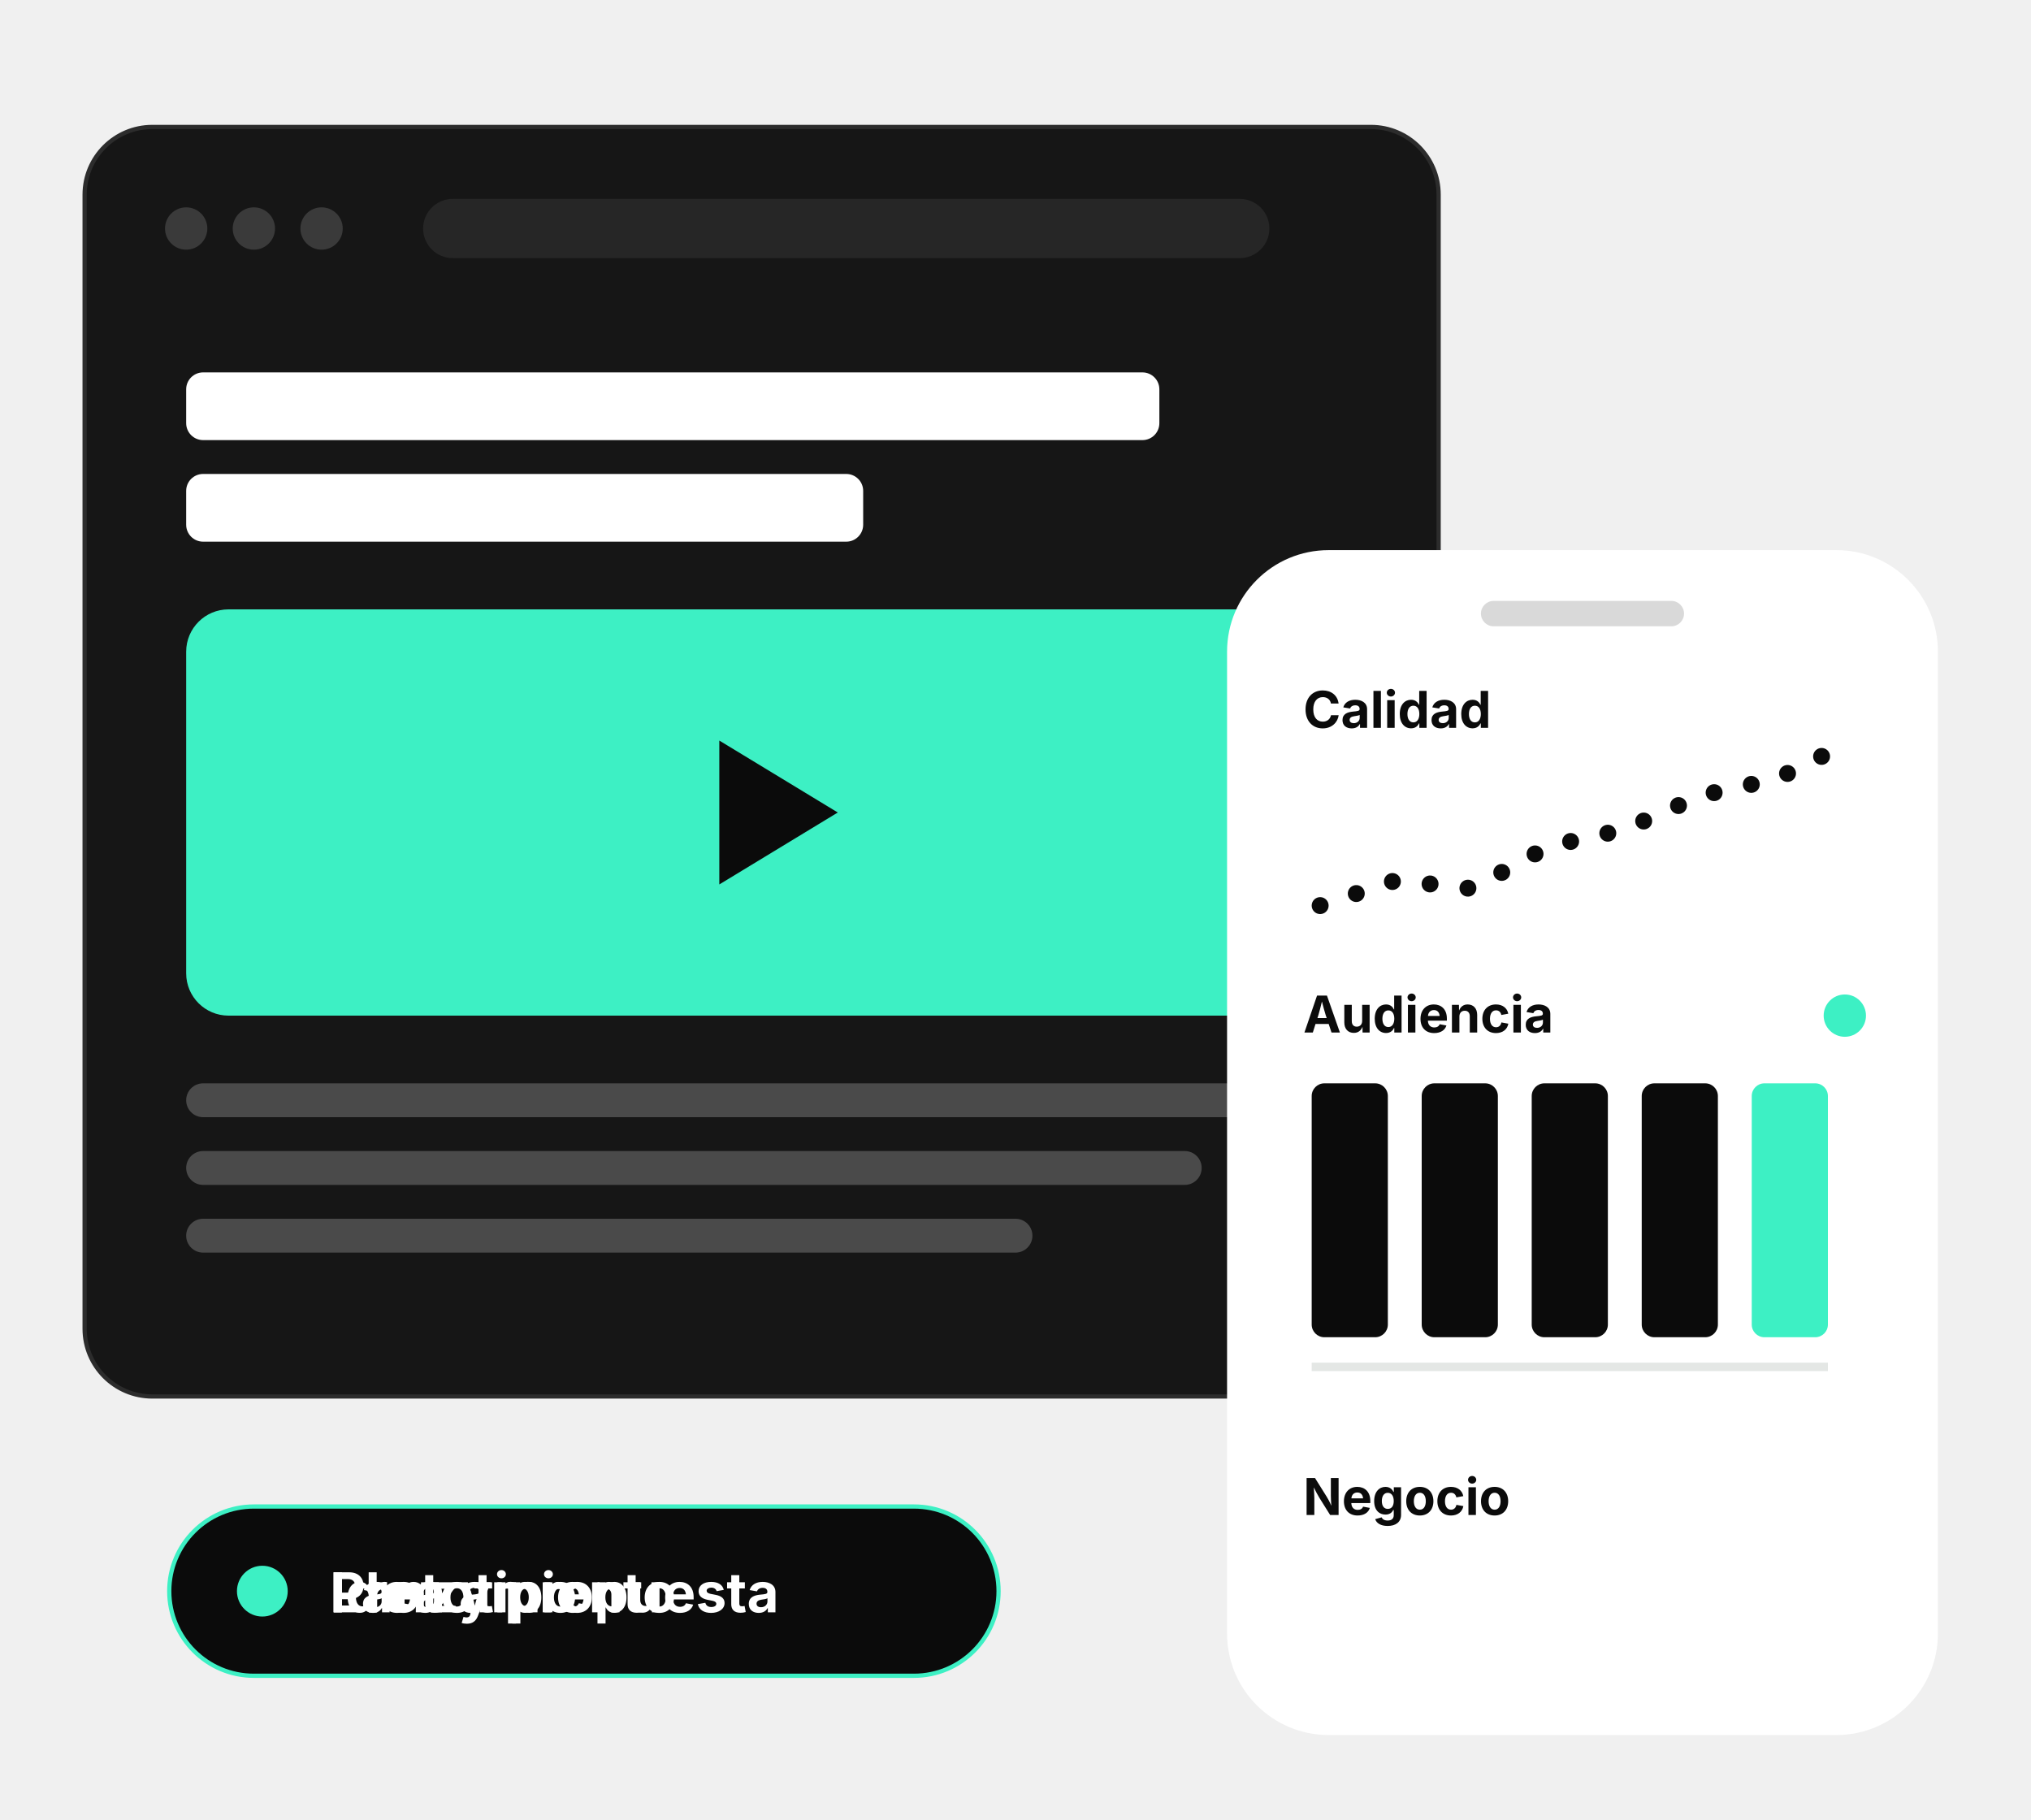
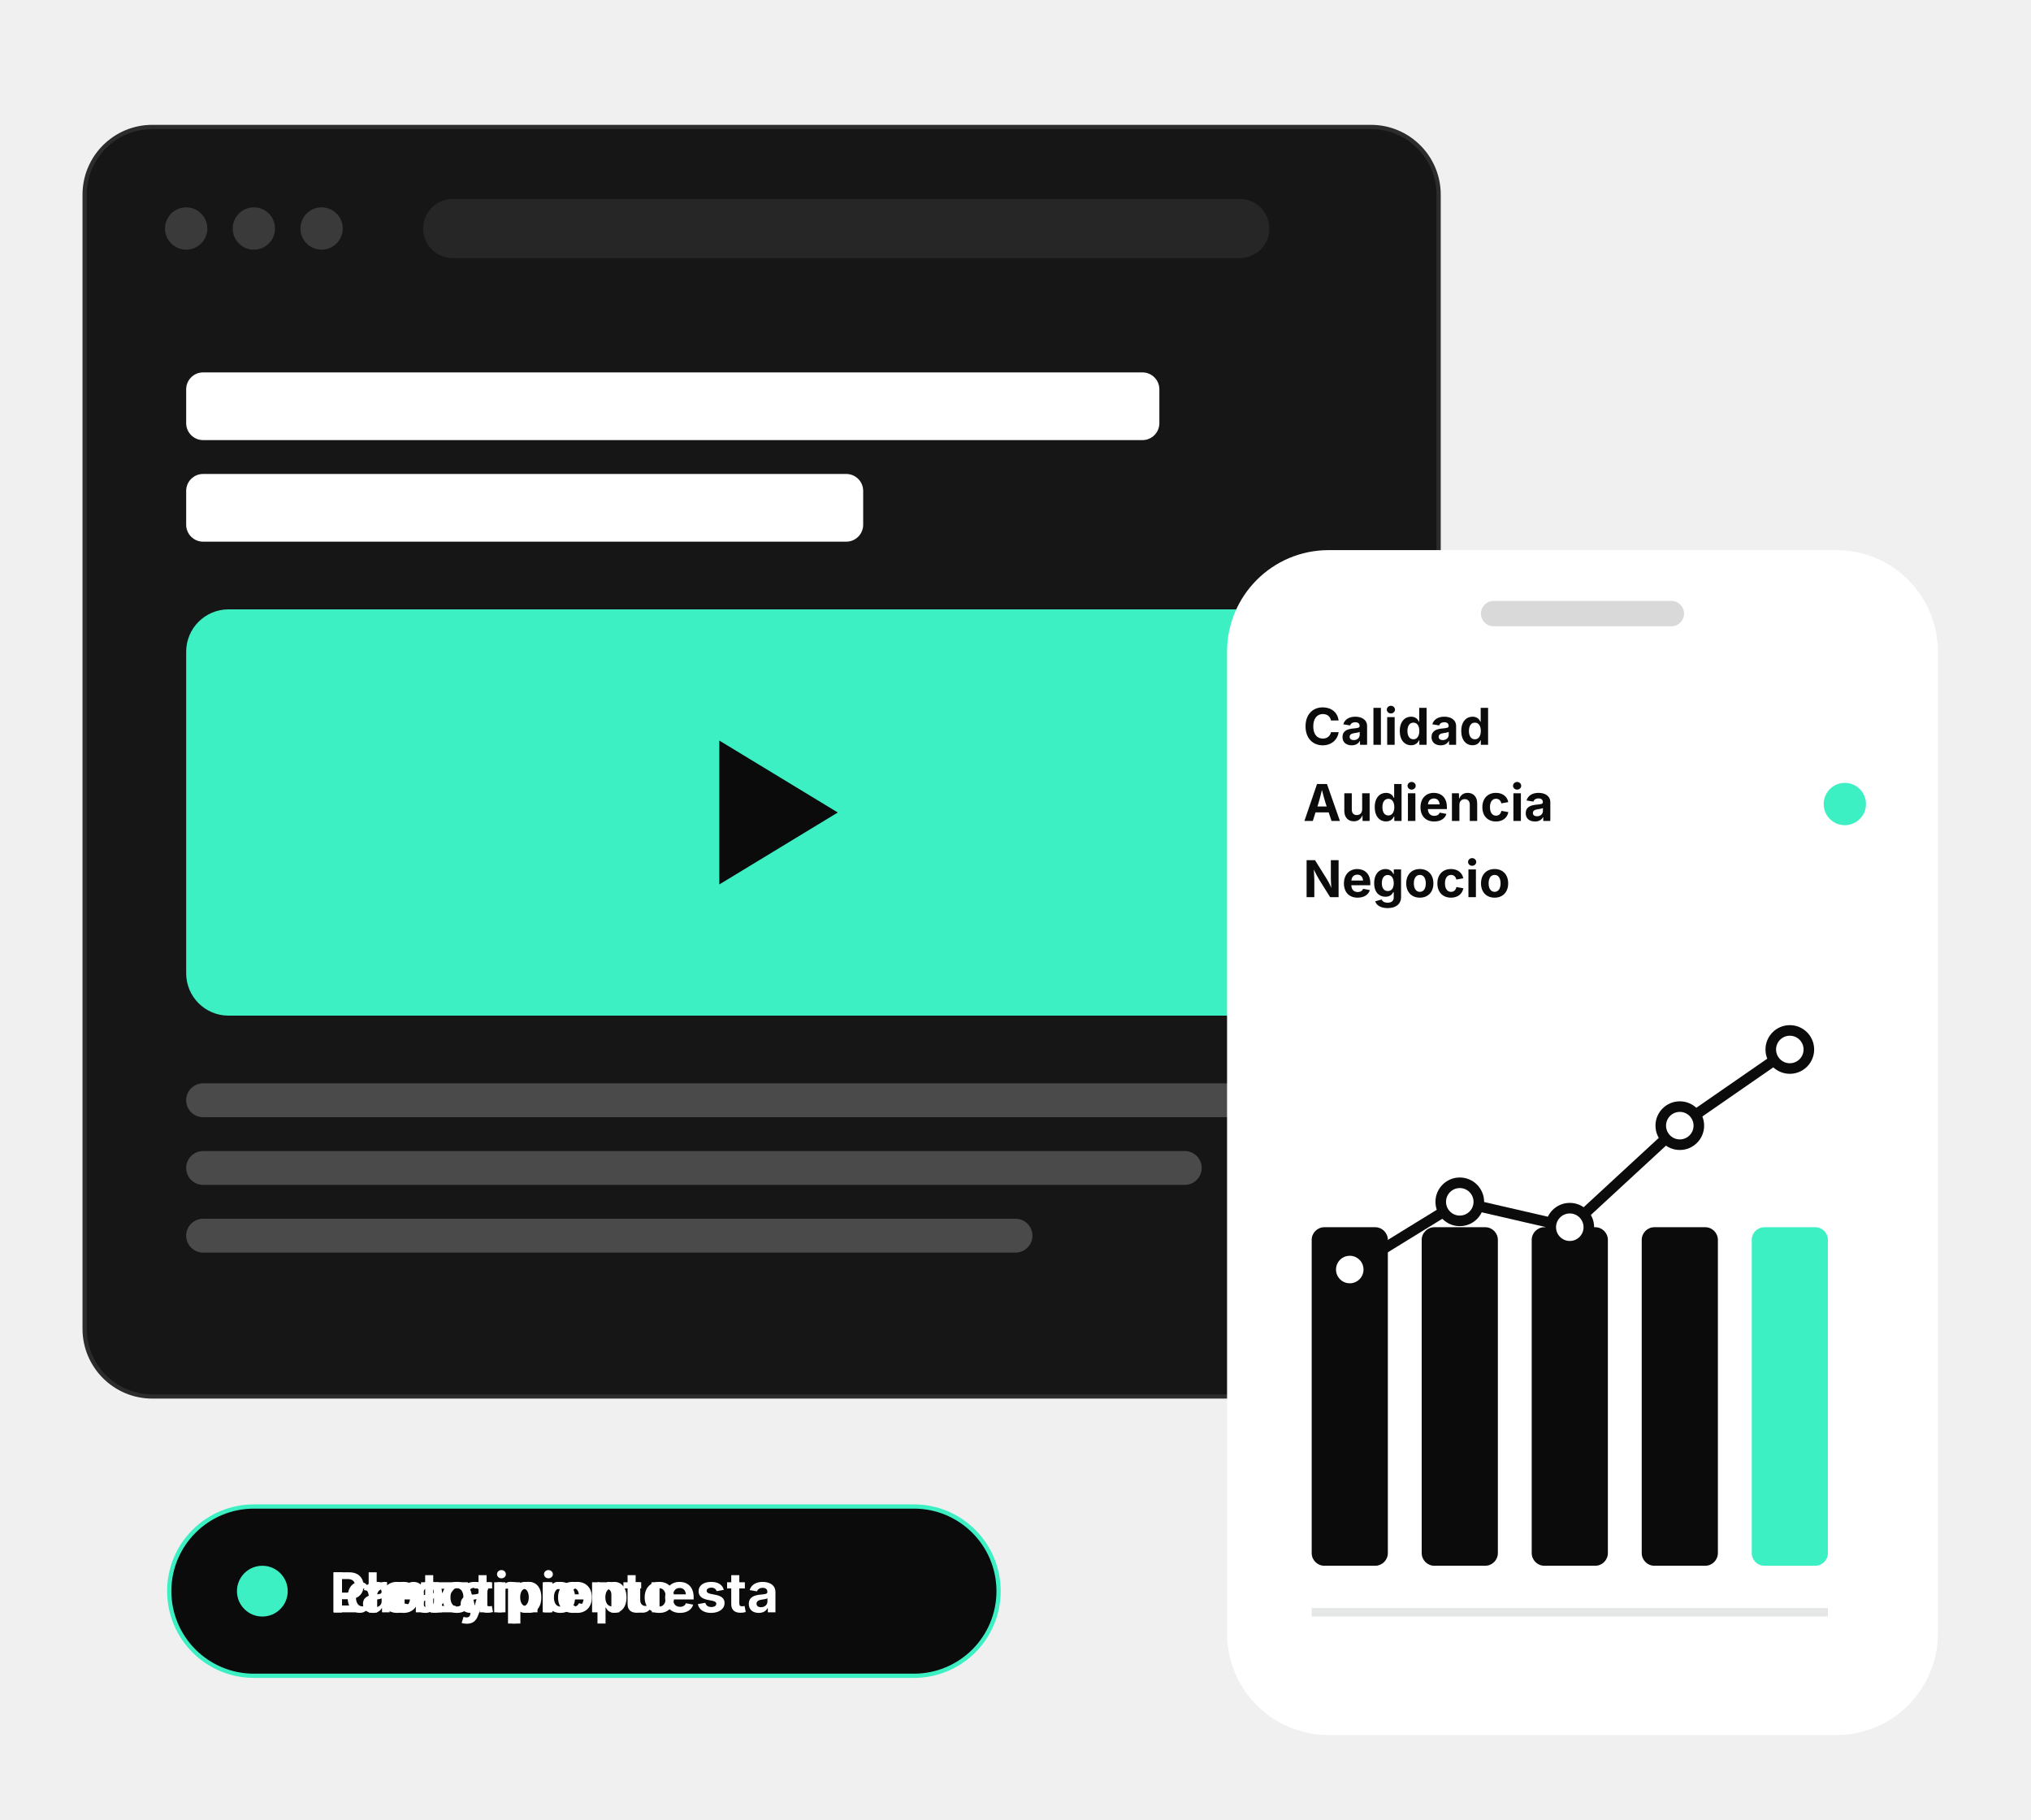
<svg xmlns="http://www.w3.org/2000/svg" class="hero-ilus" viewBox="0 0 480 430" role="img" aria-labelledby="ilus-t">
  <g class="ilus-win">
    <rect x="20" y="30" width="320" height="300" rx="16" fill="#161616" stroke="#2c2c2c" />
    <circle cx="44" cy="54" r="5" fill="#3a3a3a" />
    <circle cx="60" cy="54" r="5" fill="#3a3a3a" />
    <circle cx="76" cy="54" r="5" fill="#3a3a3a" />
    <rect x="100" y="47" width="200" height="14" rx="7" fill="#262626" />
    <rect class="a-bar d1" x="44" y="88" width="230" height="16" rx="4" fill="#fff" />
    <rect class="a-bar d2" x="44" y="112" width="160" height="16" rx="4" fill="#fff" />
    <g class="a-pop d3">
      <rect x="44" y="144" width="272" height="96" rx="10" fill="#3df0c4" />
      <path d="M170 175 L170 209 L198 192 Z" fill="#0b0b0b" />
    </g>
    <rect class="a-bar d4" x="44" y="256" width="272" height="8" rx="4" fill="#4a4a4a" />
    <rect class="a-bar d5" x="44" y="272" width="240" height="8" rx="4" fill="#4a4a4a" />
    <rect class="a-bar d6" x="44" y="288" width="200" height="8" rx="4" fill="#4a4a4a" />
  </g>
  <g class="ilus-phone" font-family="Inter, Arial, sans-serif" font-size="12" font-weight="700">
    <rect class="a-panel" x="290" y="130" width="168" height="280" rx="24" fill="#fff" />
    <rect class="a-notch" x="350" y="142" width="48" height="6" rx="3" fill="#d9d9d9" />
-     <text class="a-et e1" x="308" y="172" fill="#0b0b0b">Calidad</text>
-     <path class="a-lin" d="M312 214 L330 208 L348 210 L366 200 L384 196 L402 188 L420 184 L436 176" fill="none" stroke="#0b0b0b" stroke-width="4" stroke-linecap="round" stroke-linejoin="round" stroke-dasharray="0 9" />
+     <text class="a-et e1" x="308" y="176" fill="#0b0b0b">Calidad</text>
    <g class="a-et e2">
-       <text x="308" y="244" fill="#0b0b0b">Audiencia</text>
-       <circle class="a-live a-punto" cx="436" cy="240" r="5" fill="#3df0c4" />
+       <text x="308" y="194" fill="#0b0b0b">Audiencia</text>
+       <circle class="a-live a-punto" cx="436" cy="190" r="5" fill="#3df0c4" />
    </g>
+     <text class="a-et e3" x="308" y="212" fill="#0b0b0b">Negocio</text>
    <g class="chart">
-       <rect class="a-sube b1" x="310" y="256" width="18" height="60" rx="3" fill="#0b0b0b" />
-       <rect class="a-sube b2" x="336" y="256" width="18" height="60" rx="3" fill="#0b0b0b" />
-       <rect class="a-sube b3" x="362" y="256" width="18" height="60" rx="3" fill="#0b0b0b" />
-       <rect class="a-sube b4" x="388" y="256" width="18" height="60" rx="3" fill="#0b0b0b" />
-       <rect class="a-sube b5 a-destaca" x="414" y="256" width="18" height="60" rx="3" fill="#3df0c4" />
+       <rect class="a-sube b1" x="310" y="290" width="18" height="80" rx="3" fill="#0b0b0b" />
+       <rect class="a-sube b2" x="336" y="290" width="18" height="80" rx="3" fill="#0b0b0b" />
+       <rect class="a-sube b3" x="362" y="290" width="18" height="80" rx="3" fill="#0b0b0b" />
+       <rect class="a-sube b4" x="388" y="290" width="18" height="80" rx="3" fill="#0b0b0b" />
+       <rect class="a-sube b5 a-destaca" x="414" y="290" width="18" height="80" rx="3" fill="#3df0c4" />
    </g>
-     <rect class="a-base" x="310" y="322" width="122" height="2" fill="#e4e7e5" />
-     <text class="a-et e3" x="308" y="358" fill="#0b0b0b">Negocio</text>
+     <g class="a-lin">
+       <polyline points="319,300 345,284 371,290 397,266 423,248" fill="none" stroke="#0b0b0b" stroke-width="2.5" stroke-linejoin="round" stroke-linecap="round" />
+       <g fill="#fff" stroke="#0b0b0b" stroke-width="2.5">
+         <circle cx="319" cy="300" r="4.5" />
+         <circle cx="345" cy="284" r="4.5" />
+         <circle cx="371" cy="290" r="4.5" />
+         <circle cx="397" cy="266" r="4.5" />
+         <circle cx="423" cy="248" r="4.5" />
+       </g>
+     </g>
+     <rect class="a-base" x="310" y="380" width="122" height="2" fill="#e4e7e5" />
  </g>
  <g class="ilus-chip" font-family="Inter, Arial, sans-serif" font-size="13" font-weight="700">
    <rect x="40" y="356" width="196" height="40" rx="20" fill="#0b0b0b" stroke="#3df0c4" />
    <circle cx="62" cy="376" r="6" fill="#3df0c4" />
    <text class="a-step s1" x="78" y="381" fill="#fff">Idea y propuesta</text>
    <text class="a-step s2" x="78" y="381" fill="#fff">Prototipo</text>
    <text class="a-step s3" x="78" y="381" fill="#fff">Lanzamiento</text>
  </g>
</svg>
